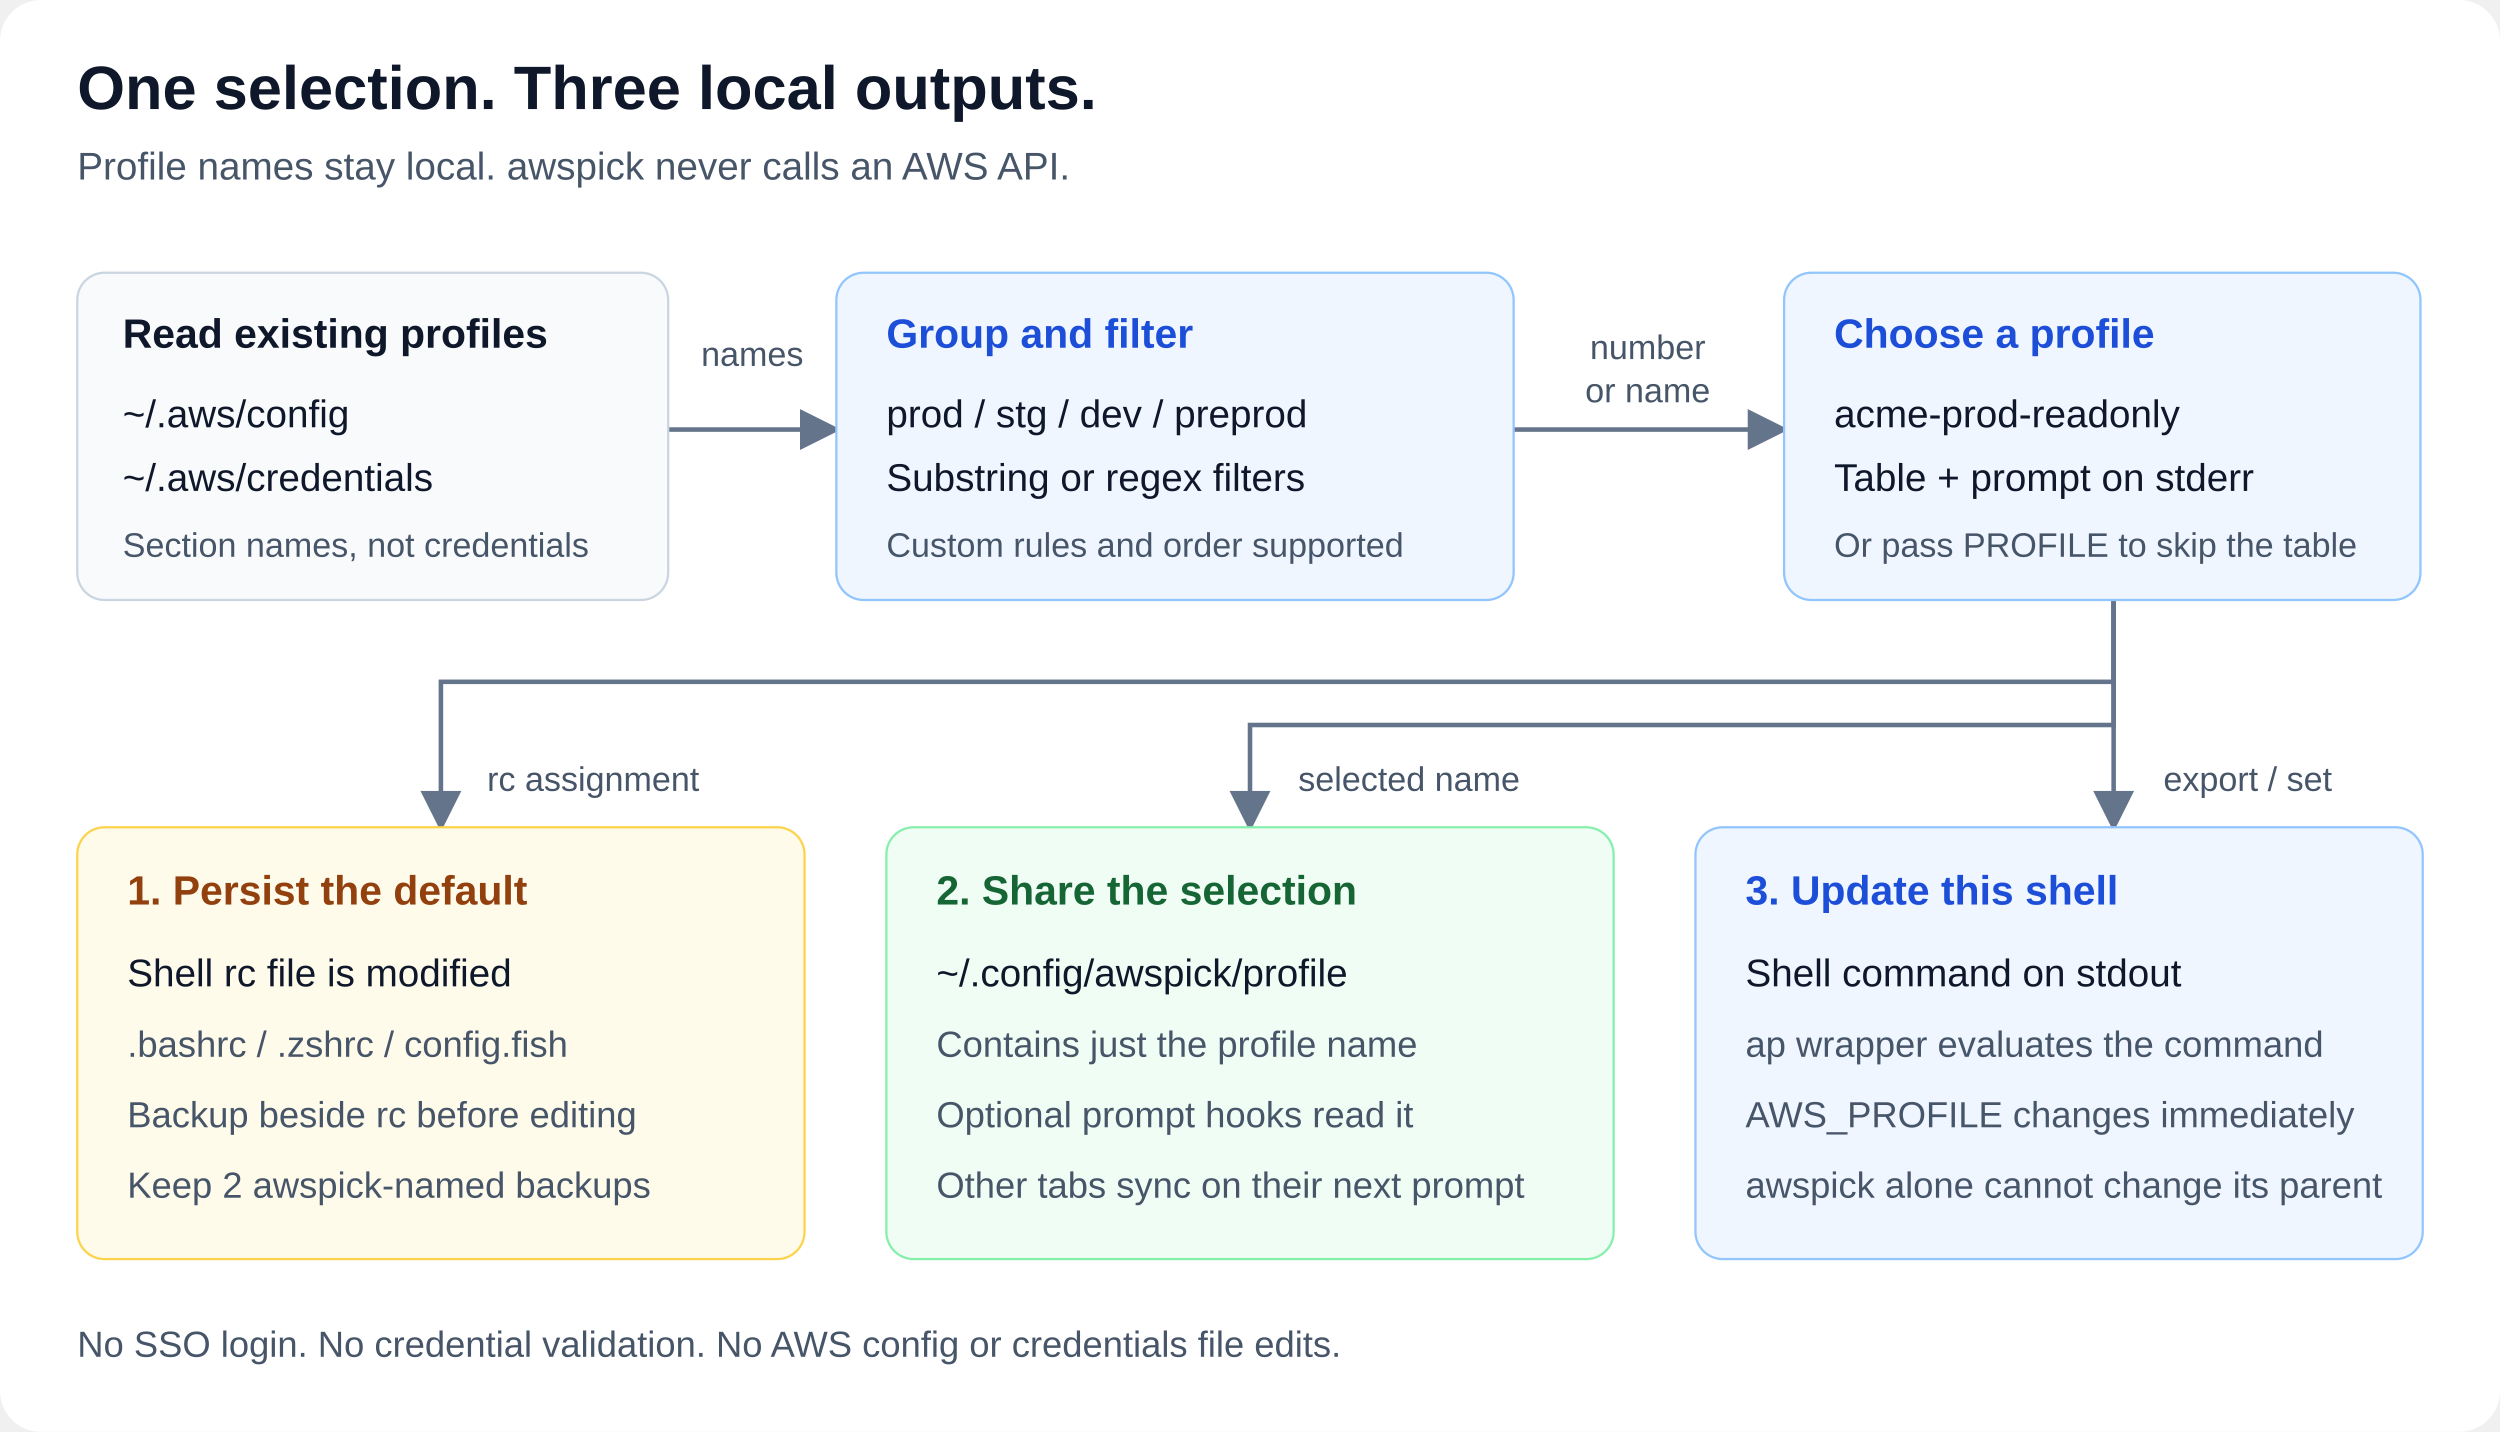
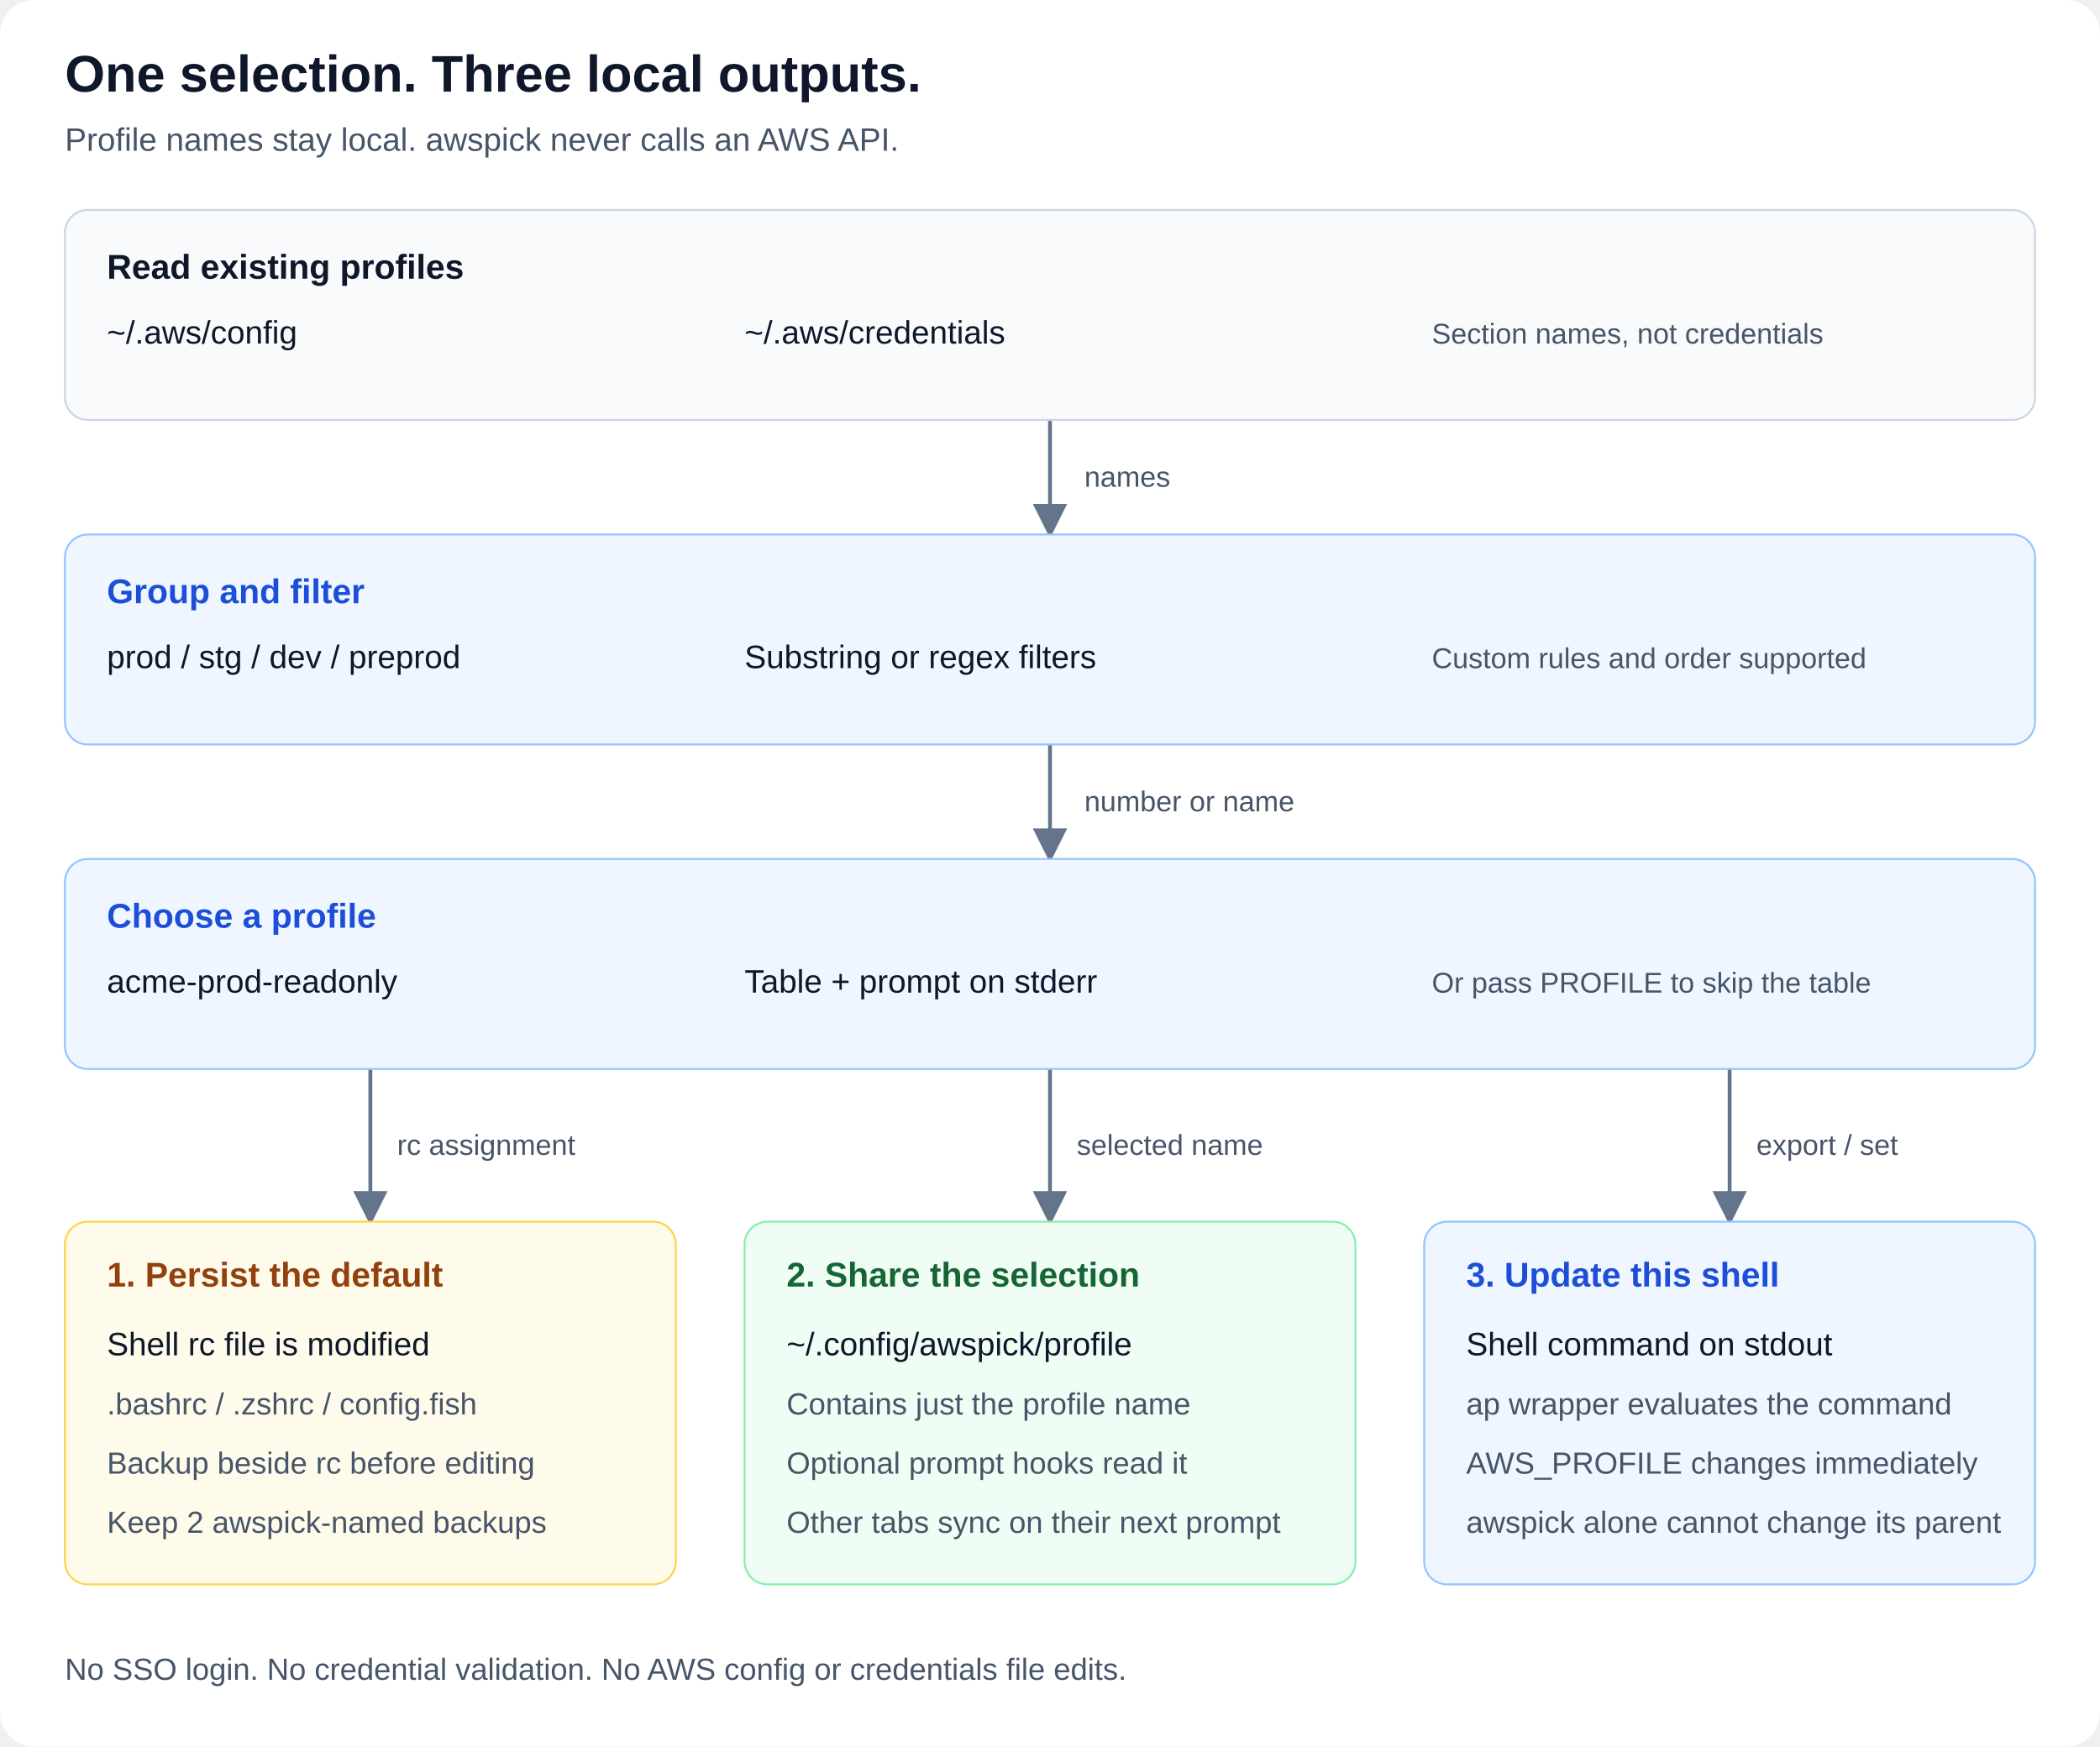
- <svg xmlns="http://www.w3.org/2000/svg" width="1100" height="630" viewBox="0 0 1100 630" role="img" aria-labelledby="title desc">
+ <svg xmlns="http://www.w3.org/2000/svg" width="1100" height="915" viewBox="0 0 1100 915" role="img" aria-labelledby="title desc">
  <defs>
    <marker id="arrow" markerWidth="9" markerHeight="9" refX="8" refY="4.5" orient="auto">
      <path d="M0 0 L9 4.5 L0 9Z" fill="#64748b" />
    </marker>
  </defs>
-   <rect width="1100" height="630" rx="18" fill="#fff" />
+   <rect width="1100" height="915" rx="18" fill="#fff" />
  <g font-family="Arial, Helvetica, sans-serif" fill="#0f172a">
    <text x="34" y="48" font-size="27" font-weight="700">One selection. Three local outputs.</text>
    <text x="34" y="79" font-size="17" fill="#475569">Profile names stay local. awspick never calls an AWS API.</text>
    <g stroke="#64748b" stroke-width="2" fill="none" marker-end="url(#arrow)">
-       <path d="M294 189 H368" />
-       <path d="M666 189 H785" />
-       <path d="M930 264 V300 H194 V364" />
-       <path d="M930 264 V319 H550 V364" />
-       <path d="M930 264 V364" />
+       <line x1="550" y1="220" x2="550" y2="280" />
+       <line x1="550" y1="390" x2="550" y2="450" />
+       <line x1="194" y1="560" x2="194" y2="640" />
+       <line x1="550" y1="560" x2="550" y2="640" />
+       <line x1="906" y1="560" x2="906" y2="640" />
    </g>
-     <g font-size="15" fill="#475569" text-anchor="middle">
-       <text x="331" y="161">names</text>
-       <text x="725" y="158">number</text>
-       <text x="725" y="177">or name</text>
-       <text x="261" y="348">rc assignment</text>
-       <text x="620" y="348">selected name</text>
-       <text x="989" y="348">export / set</text>
+     <g font-size="15" fill="#475569">
+       <text x="568" y="255">names</text>
+       <text x="568" y="425">number or name</text>
+       <text x="208" y="605">rc assignment</text>
+       <text x="564" y="605">selected name</text>
+       <text x="920" y="605">export / set</text>
    </g>
-     <rect x="34" y="120" width="260" height="144" rx="12" fill="#f8fafc" stroke="#cbd5e1" />
-     <text x="54" y="153" font-size="18" font-weight="700">Read existing profiles</text>
-     <text x="54" y="188" font-size="17">~/.aws/config</text>
-     <text x="54" y="216" font-size="17">~/.aws/credentials</text>
-     <text x="54" y="245" font-size="15" fill="#475569">Section names, not credentials</text>
-     <rect x="368" y="120" width="298" height="144" rx="12" fill="#eff6ff" stroke="#93c5fd" />
-     <text x="390" y="153" font-size="18" font-weight="700" fill="#1d4ed8">Group and filter</text>
-     <text x="390" y="188" font-size="17">prod / stg / dev / preprod</text>
-     <text x="390" y="216" font-size="17">Substring or regex filters</text>
-     <text x="390" y="245" font-size="15" fill="#475569">Custom rules and order supported</text>
-     <rect x="785" y="120" width="280" height="144" rx="12" fill="#eff6ff" stroke="#93c5fd" />
-     <text x="807" y="153" font-size="18" font-weight="700" fill="#1d4ed8">Choose a profile</text>
-     <text x="807" y="188" font-size="17">acme-prod-readonly</text>
-     <text x="807" y="216" font-size="17">Table + prompt on stderr</text>
-     <text x="807" y="245" font-size="15" fill="#475569">Or pass PROFILE to skip the table</text>
-     <rect x="34" y="364" width="320" height="190" rx="12" fill="#fffbeb" stroke="#fcd34d" />
-     <text x="56" y="398" font-size="18" font-weight="700" fill="#92400e">1. Persist the default</text>
-     <text x="56" y="434" font-size="17">Shell rc file is modified</text>
-     <text x="56" y="465" font-size="16" fill="#475569">.bashrc / .zshrc / config.fish</text>
-     <text x="56" y="496" font-size="16" fill="#475569">Backup beside rc before editing</text>
-     <text x="56" y="527" font-size="16" fill="#475569">Keep 2 awspick-named backups</text>
-     <rect x="390" y="364" width="320" height="190" rx="12" fill="#f0fdf4" stroke="#86efac" />
-     <text x="412" y="398" font-size="18" font-weight="700" fill="#166534">2. Share the selection</text>
-     <text x="412" y="434" font-size="17">~/.config/awspick/profile</text>
-     <text x="412" y="465" font-size="16" fill="#475569">Contains just the profile name</text>
-     <text x="412" y="496" font-size="16" fill="#475569">Optional prompt hooks read it</text>
-     <text x="412" y="527" font-size="16" fill="#475569">Other tabs sync on their next prompt</text>
-     <rect x="746" y="364" width="320" height="190" rx="12" fill="#eff6ff" stroke="#93c5fd" />
-     <text x="768" y="398" font-size="18" font-weight="700" fill="#1d4ed8">3. Update this shell</text>
-     <text x="768" y="434" font-size="17">Shell command on stdout</text>
-     <text x="768" y="465" font-size="16" fill="#475569">ap wrapper evaluates the command</text>
-     <text x="768" y="496" font-size="16" fill="#475569">AWS_PROFILE changes immediately</text>
-     <text x="768" y="527" font-size="16" fill="#475569">awspick alone cannot change its parent</text>
-     <text x="34" y="597" font-size="16" fill="#475569">No SSO login. No credential validation. No AWS config or credentials file edits.</text>
+     <rect x="34" y="110" width="1032" height="110" rx="12" fill="#f8fafc" stroke="#cbd5e1" />
+     <text x="56" y="146" font-size="18" font-weight="700">Read existing profiles</text>
+     <text x="56" y="180" font-size="17">~/.aws/config</text>
+     <text x="390" y="180" font-size="17">~/.aws/credentials</text>
+     <text x="750" y="180" font-size="15" fill="#475569">Section names, not credentials</text>
+     <rect x="34" y="280" width="1032" height="110" rx="12" fill="#eff6ff" stroke="#93c5fd" />
+     <text x="56" y="316" font-size="18" font-weight="700" fill="#1d4ed8">Group and filter</text>
+     <text x="56" y="350" font-size="17">prod / stg / dev / preprod</text>
+     <text x="390" y="350" font-size="17">Substring or regex filters</text>
+     <text x="750" y="350" font-size="15" fill="#475569">Custom rules and order supported</text>
+     <rect x="34" y="450" width="1032" height="110" rx="12" fill="#eff6ff" stroke="#93c5fd" />
+     <text x="56" y="486" font-size="18" font-weight="700" fill="#1d4ed8">Choose a profile</text>
+     <text x="56" y="520" font-size="17">acme-prod-readonly</text>
+     <text x="390" y="520" font-size="17">Table + prompt on stderr</text>
+     <text x="750" y="520" font-size="15" fill="#475569">Or pass PROFILE to skip the table</text>
+     <rect x="34" y="640" width="320" height="190" rx="12" fill="#fffbeb" stroke="#fcd34d" />
+     <text x="56" y="674" font-size="18" font-weight="700" fill="#92400e">1. Persist the default</text>
+     <text x="56" y="710" font-size="17">Shell rc file is modified</text>
+     <text x="56" y="741" font-size="16" fill="#475569">.bashrc / .zshrc / config.fish</text>
+     <text x="56" y="772" font-size="16" fill="#475569">Backup beside rc before editing</text>
+     <text x="56" y="803" font-size="16" fill="#475569">Keep 2 awspick-named backups</text>
+     <rect x="390" y="640" width="320" height="190" rx="12" fill="#f0fdf4" stroke="#86efac" />
+     <text x="412" y="674" font-size="18" font-weight="700" fill="#166534">2. Share the selection</text>
+     <text x="412" y="710" font-size="17">~/.config/awspick/profile</text>
+     <text x="412" y="741" font-size="16" fill="#475569">Contains just the profile name</text>
+     <text x="412" y="772" font-size="16" fill="#475569">Optional prompt hooks read it</text>
+     <text x="412" y="803" font-size="16" fill="#475569">Other tabs sync on their next prompt</text>
+     <rect x="746" y="640" width="320" height="190" rx="12" fill="#eff6ff" stroke="#93c5fd" />
+     <text x="768" y="674" font-size="18" font-weight="700" fill="#1d4ed8">3. Update this shell</text>
+     <text x="768" y="710" font-size="17">Shell command on stdout</text>
+     <text x="768" y="741" font-size="16" fill="#475569">ap wrapper evaluates the command</text>
+     <text x="768" y="772" font-size="16" fill="#475569">AWS_PROFILE changes immediately</text>
+     <text x="768" y="803" font-size="16" fill="#475569">awspick alone cannot change its parent</text>
+     <text x="34" y="880" font-size="16" fill="#475569">No SSO login. No credential validation. No AWS config or credentials file edits.</text>
  </g>
</svg>
